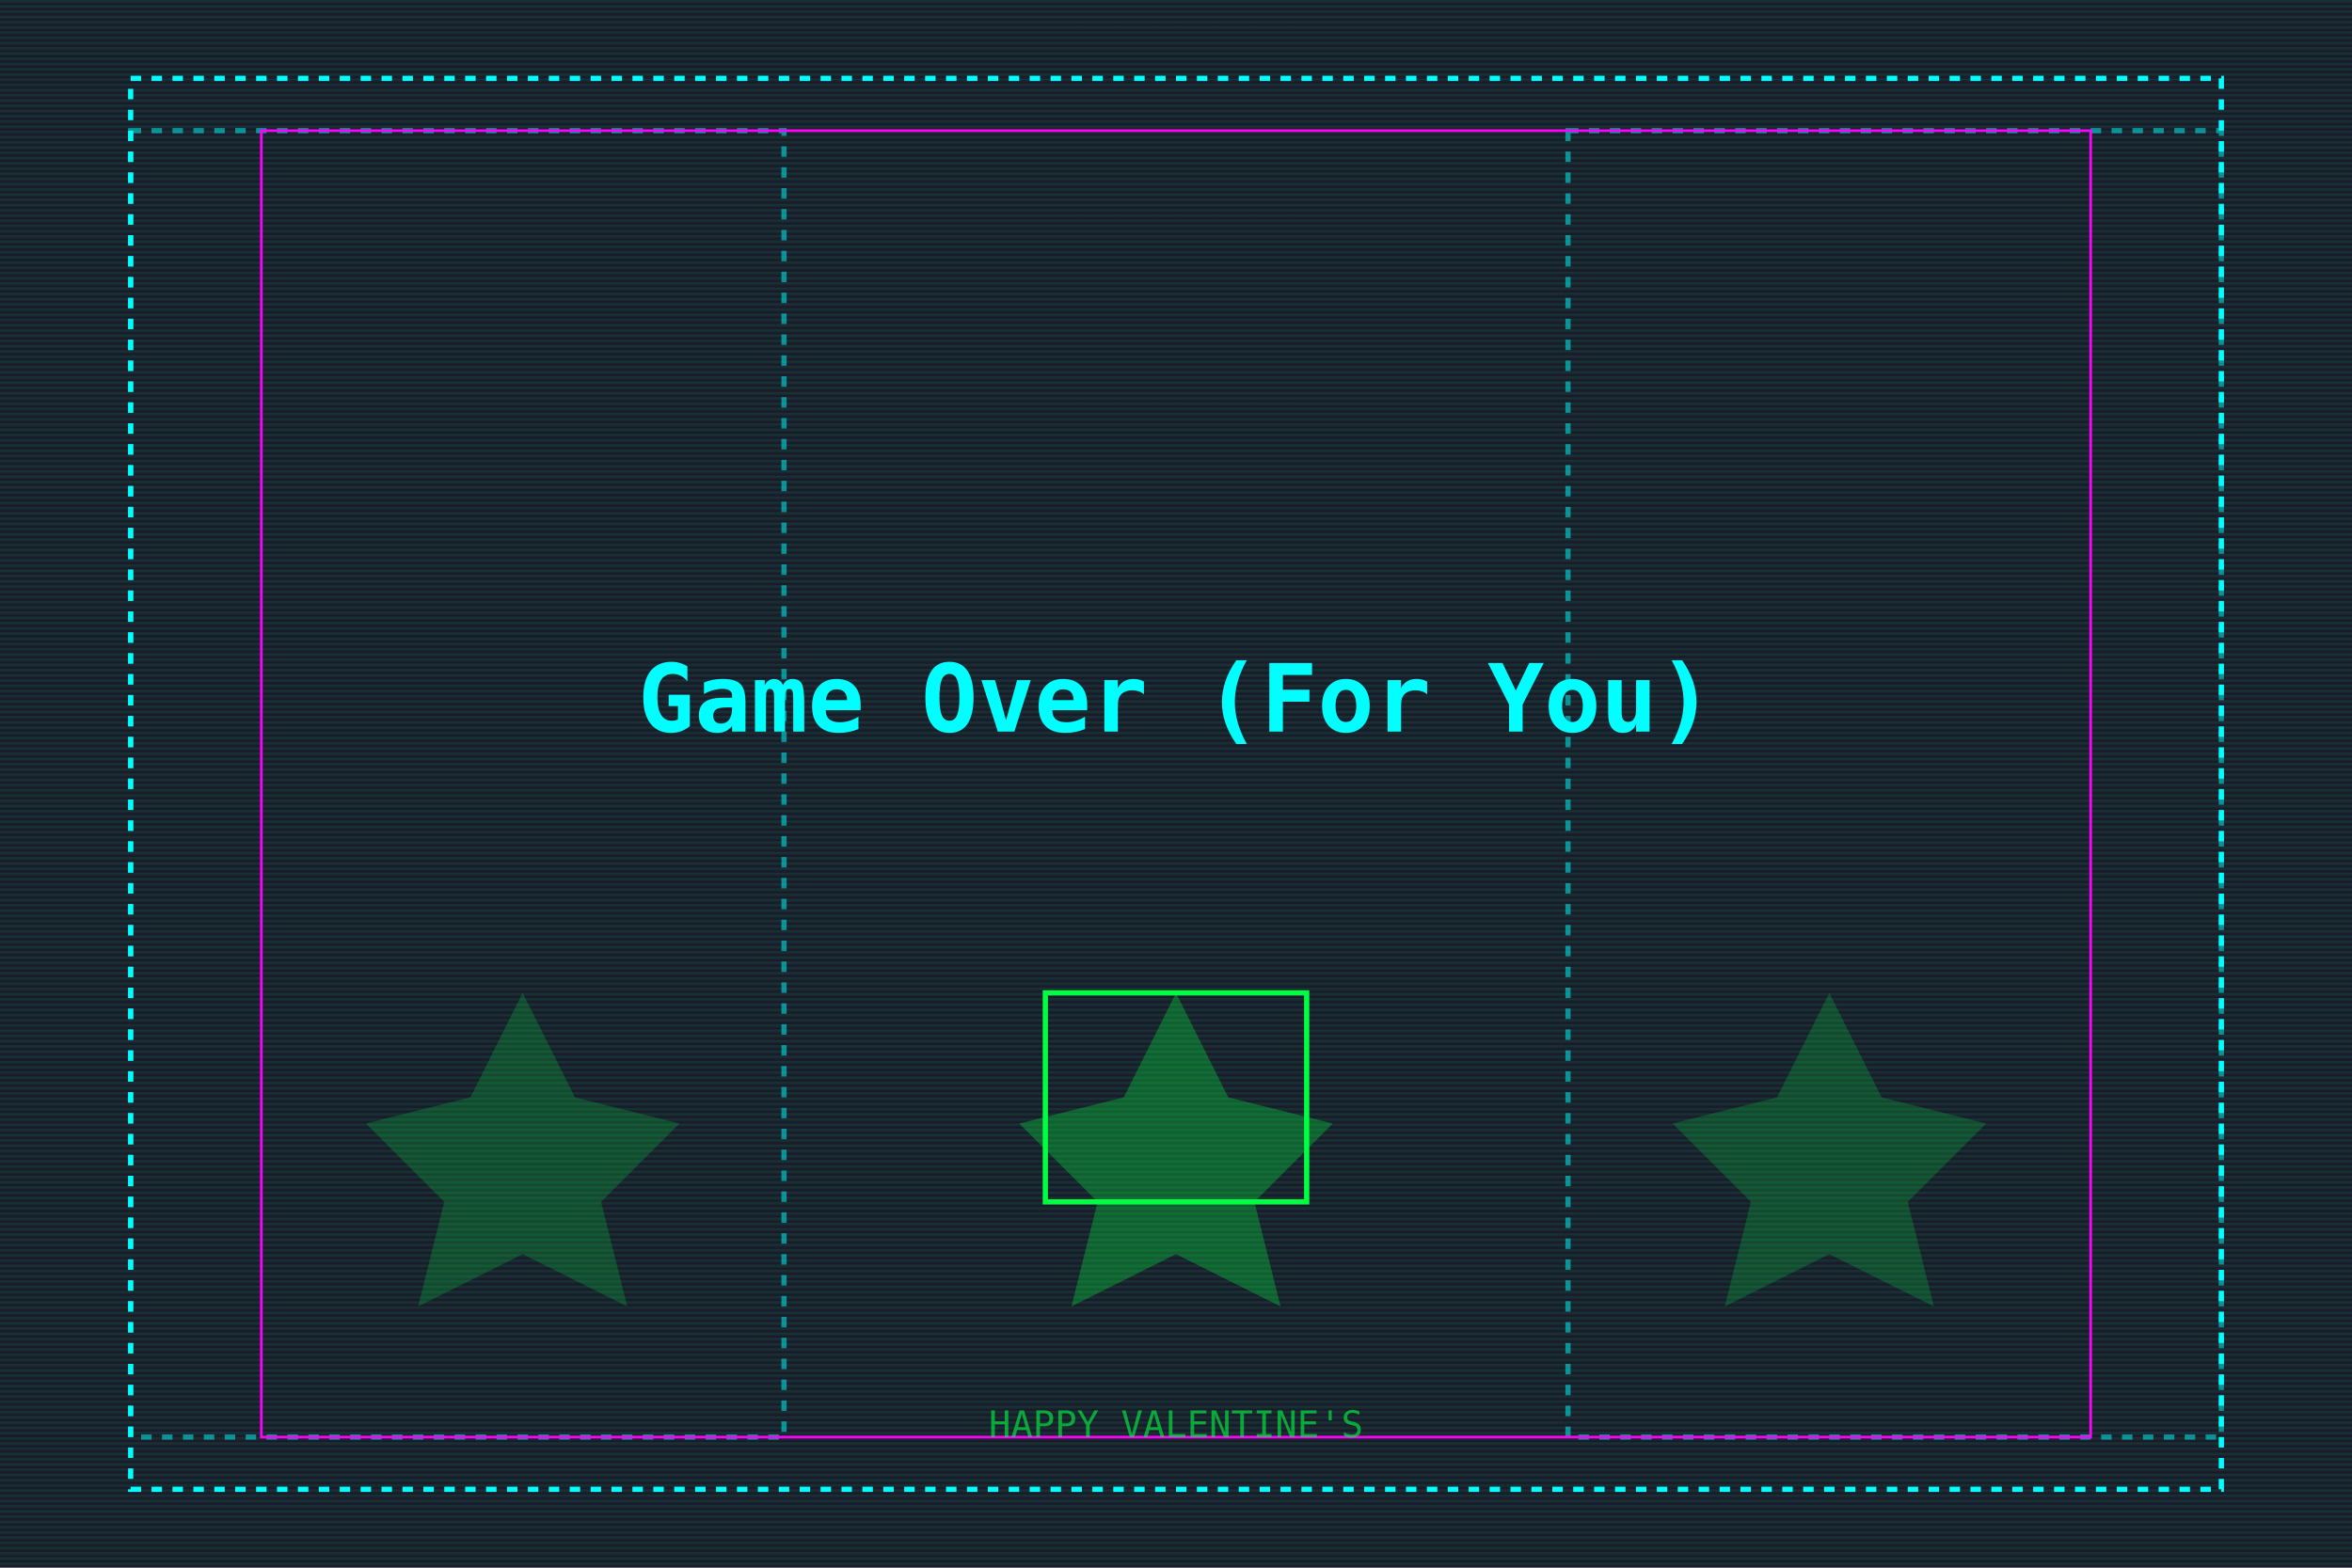
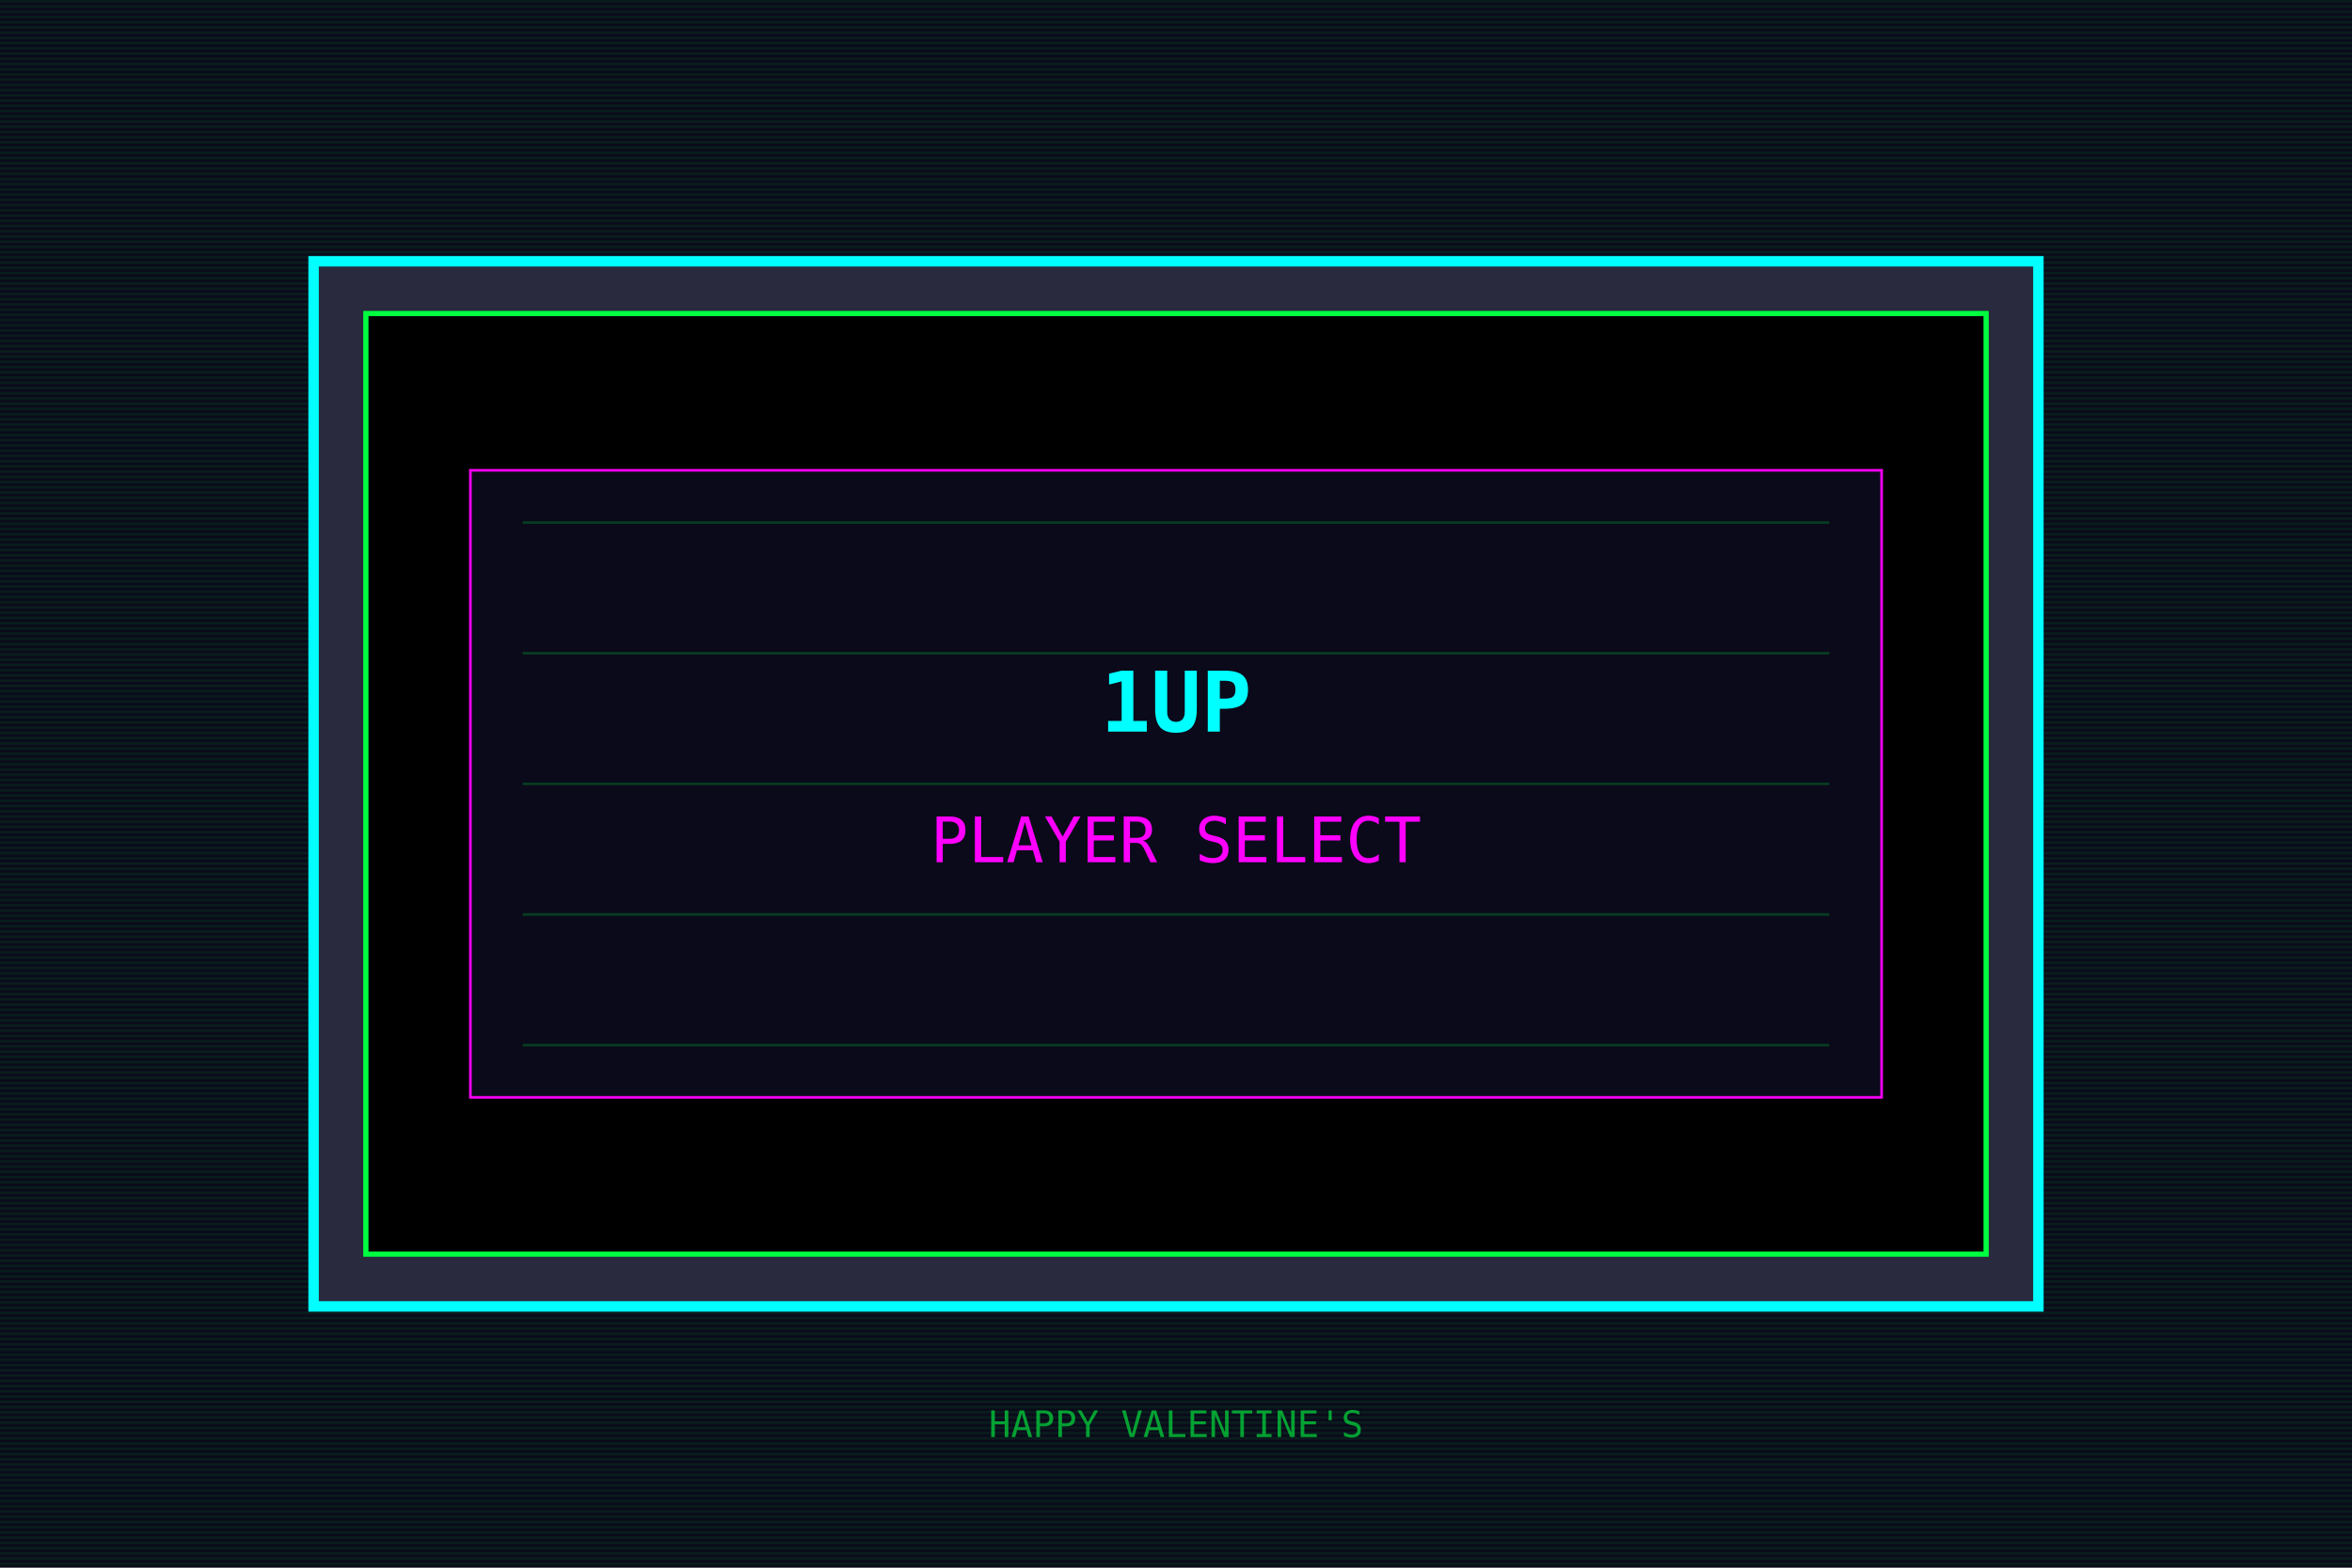
- <svg xmlns="http://www.w3.org/2000/svg" viewBox="0 0 900 600" style="background:#0a0a1a">
-   <rect width="900" height="600" fill="#1a1a2e" />
+ <svg xmlns="http://www.w3.org/2000/svg" viewBox="0 0 900 600">
  <defs>
-     <pattern id="scanlinesAL9007" patternUnits="userSpaceOnUse" width="2" height="2">
-       <rect width="2" height="1" fill="#00ff41" opacity="0.1" />
+     <pattern id="scanlines7" patternUnits="userSpaceOnUse" width="2" height="2">
+       <rect width="2" height="1" fill="#00ff41" opacity="0.08" />
    </pattern>
  </defs>
-   <rect width="900" height="600" fill="url(#scanlinesAL9007)" />
-   <rect x="50" y="50" width="250" height="500" fill="none" stroke="#00ffff" stroke-width="2" stroke-dasharray="4 4" opacity="0.5" />
-   <rect x="600" y="50" width="250" height="500" fill="none" stroke="#00ffff" stroke-width="2" stroke-dasharray="4 4" opacity="0.5" />
-   <rect x="50" y="30" width="800" height="540" fill="none" stroke="#00ffff" stroke-width="2" stroke-dasharray="4 4" />
-   <rect x="100" y="50" width="700" height="500" fill="none" stroke="#ff00ff" stroke-width="1" />
-   <rect x="400" y="380" width="100" height="80" fill="none" stroke="#00ff41" stroke-width="2" />
-   <path d="M 450 380 L 470 420 L 510 430 L 480 460 L 490 500 L 450 480 L 410 500 L 420 460 L 390 430 L 430 420 Z" fill="#00ff41" opacity="0.3" />
-   <path d="M 200 380 L 220 420 L 260 430 L 230 460 L 240 500 L 200 480 L 160 500 L 170 460 L 140 430 L 180 420 Z" fill="#00ff41" opacity="0.2" />
-   <path d="M 700 380 L 720 420 L 760 430 L 730 460 L 740 500 L 700 480 L 660 500 L 670 460 L 640 430 L 680 420 Z" fill="#00ff41" opacity="0.2" />
-   <text x="450" y="280" font-family="monospace" font-size="36" fill="#00ffff" text-anchor="middle" font-weight="bold">Game Over (For You)</text>
+   <rect width="900" height="600" fill="#0a0a1a" />
+   <rect width="900" height="600" fill="url(#scanlines7)" />
+   <rect x="120" y="100" width="660" height="400" fill="#2a2a3e" stroke="#00ffff" stroke-width="4" />
+   <rect x="140" y="120" width="620" height="360" fill="#000" stroke="#00ff41" stroke-width="2" />
+   <rect x="180" y="180" width="540" height="240" fill="#0a0a1a" stroke="#ff00ff" stroke-width="1" />
+   <g opacity="0.2">
+     <line x1="200" y1="200" x2="700" y2="200" stroke="#00ff41" stroke-width="1" />
+     <line x1="200" y1="250" x2="700" y2="250" stroke="#00ff41" stroke-width="1" />
+     <line x1="200" y1="300" x2="700" y2="300" stroke="#00ff41" stroke-width="1" />
+     <line x1="200" y1="350" x2="700" y2="350" stroke="#00ff41" stroke-width="1" />
+     <line x1="200" y1="400" x2="700" y2="400" stroke="#00ff41" stroke-width="1" />
+   </g>
+   <text x="450" y="280" font-family="monospace" font-size="32" fill="#00ffff" text-anchor="middle" font-weight="bold">1UP</text>
+   <text x="450" y="330" font-family="monospace" font-size="24" fill="#ff00ff" text-anchor="middle">PLAYER SELECT</text>
  <text x="450" y="550" font-family="monospace" font-size="14" fill="#00ff41" text-anchor="middle" opacity="0.6">HAPPY VALENTINE'S</text>
</svg>
